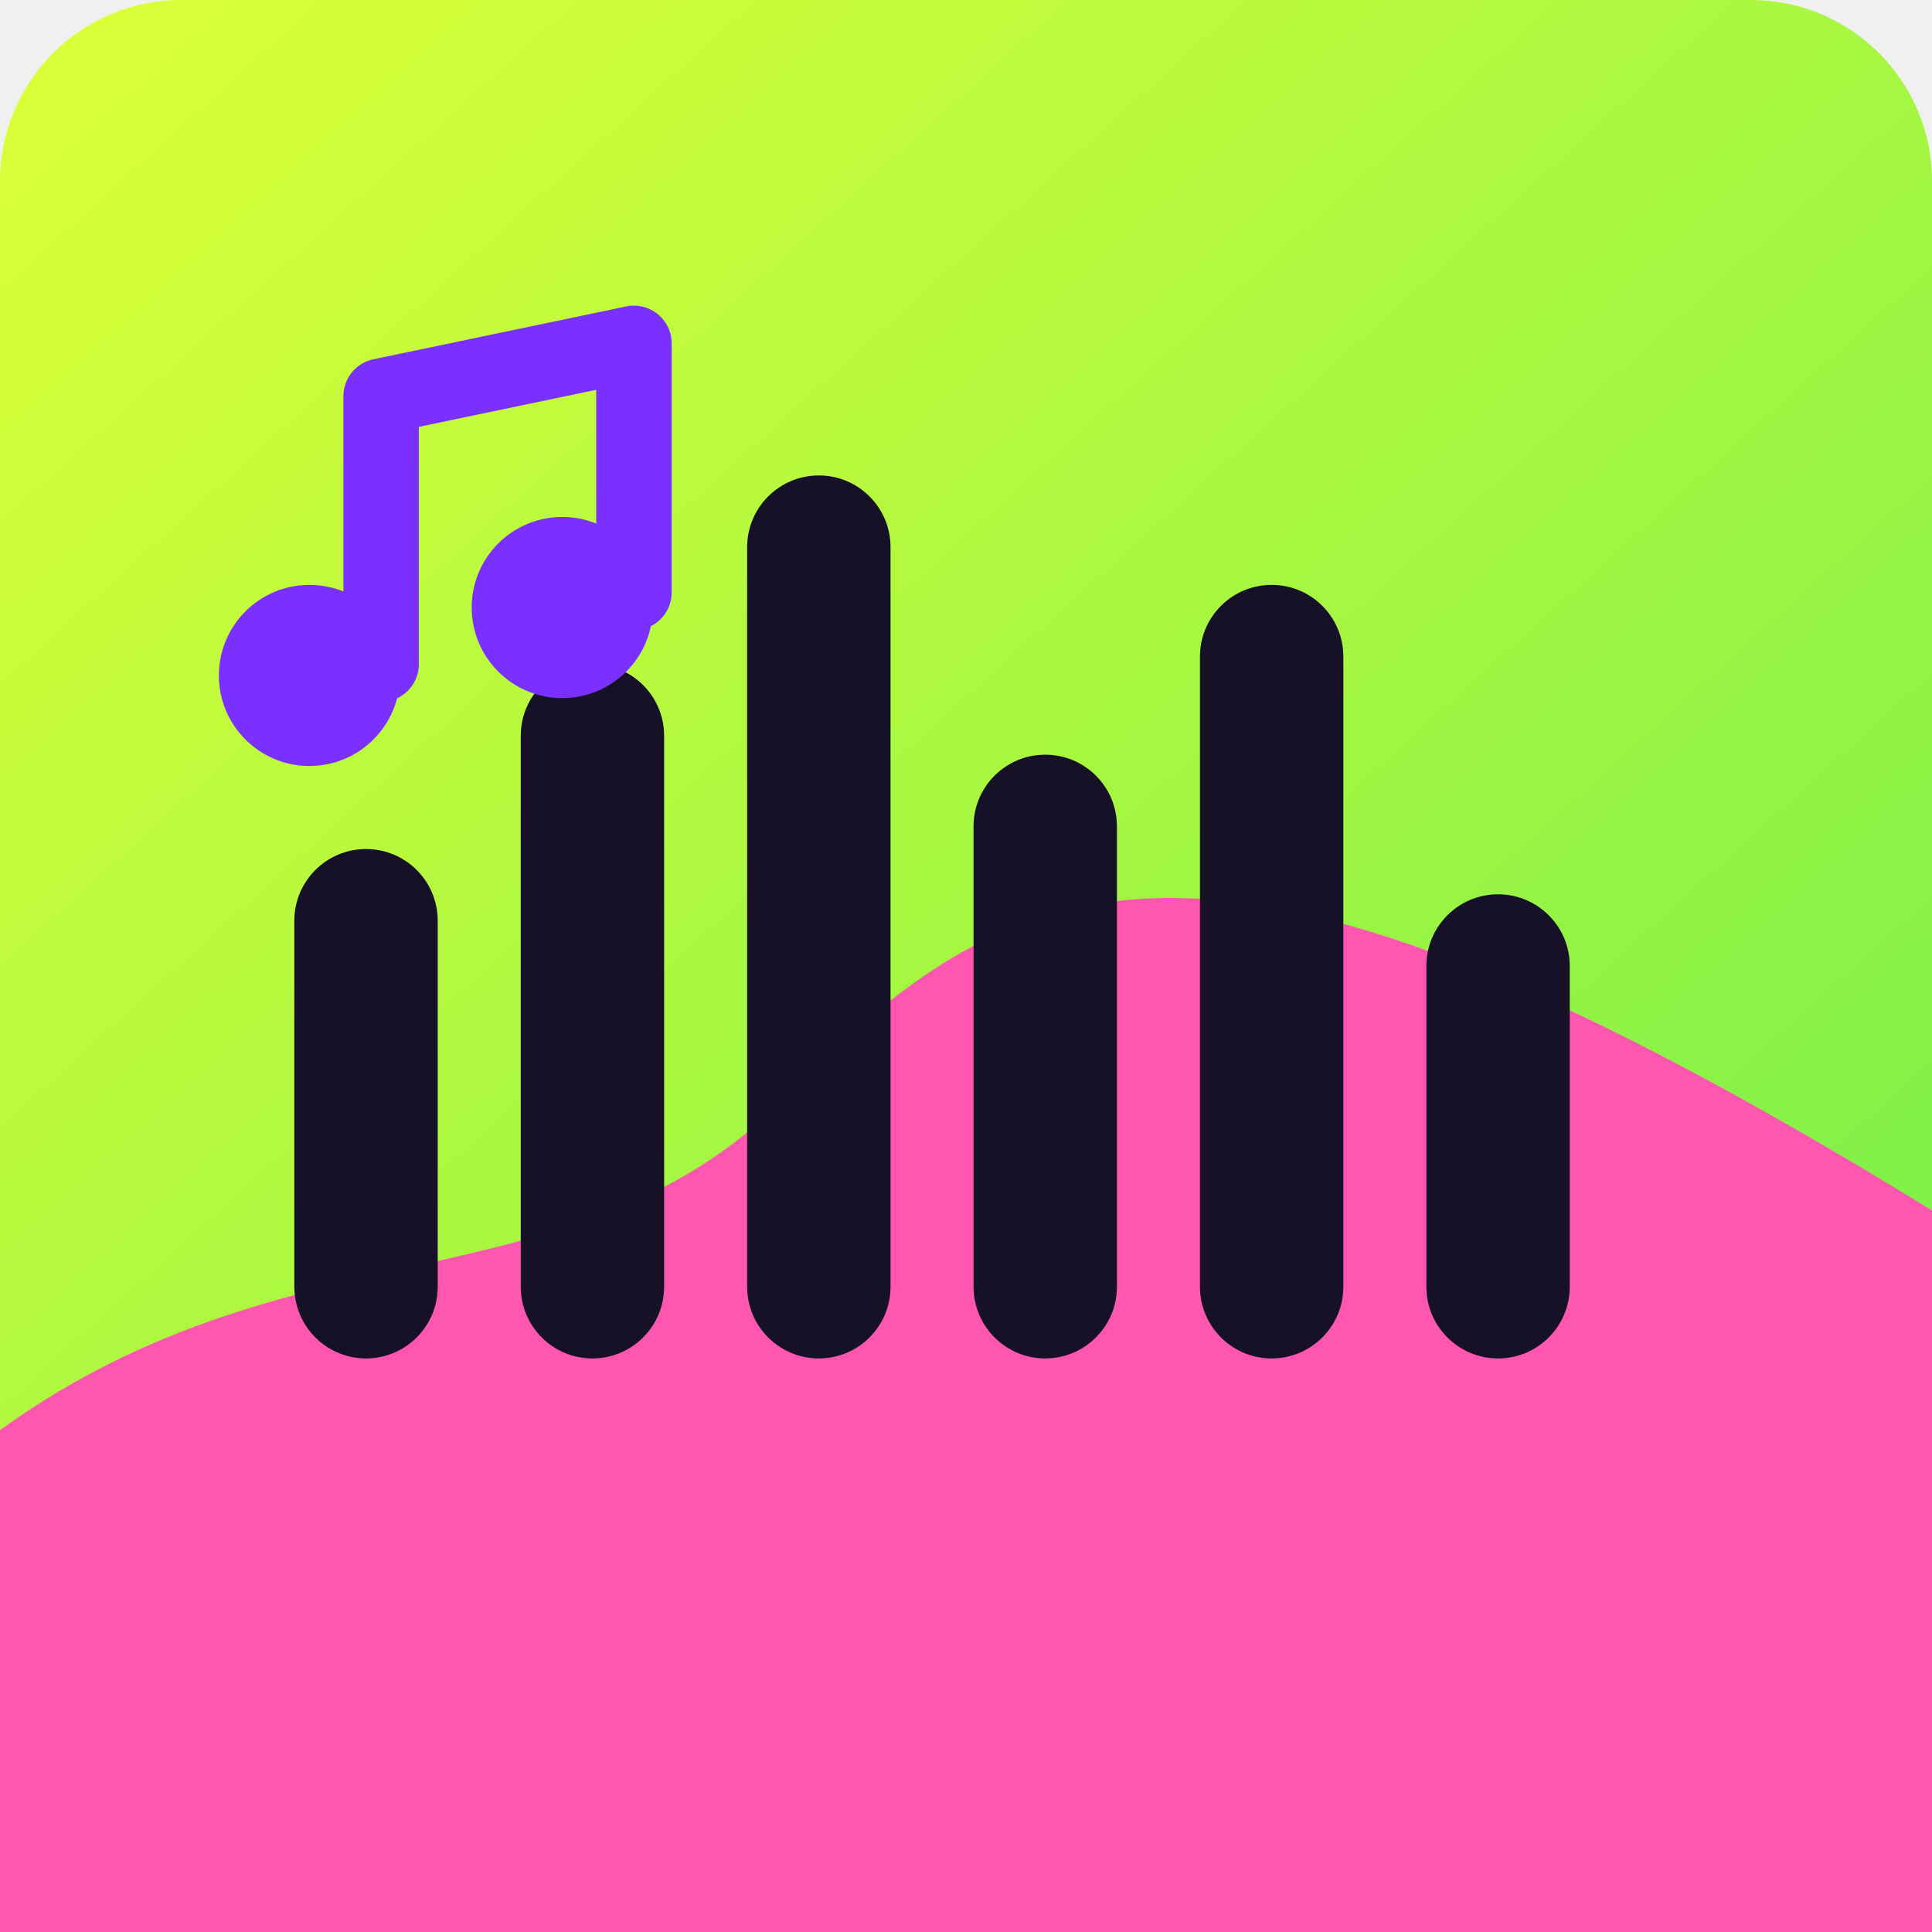
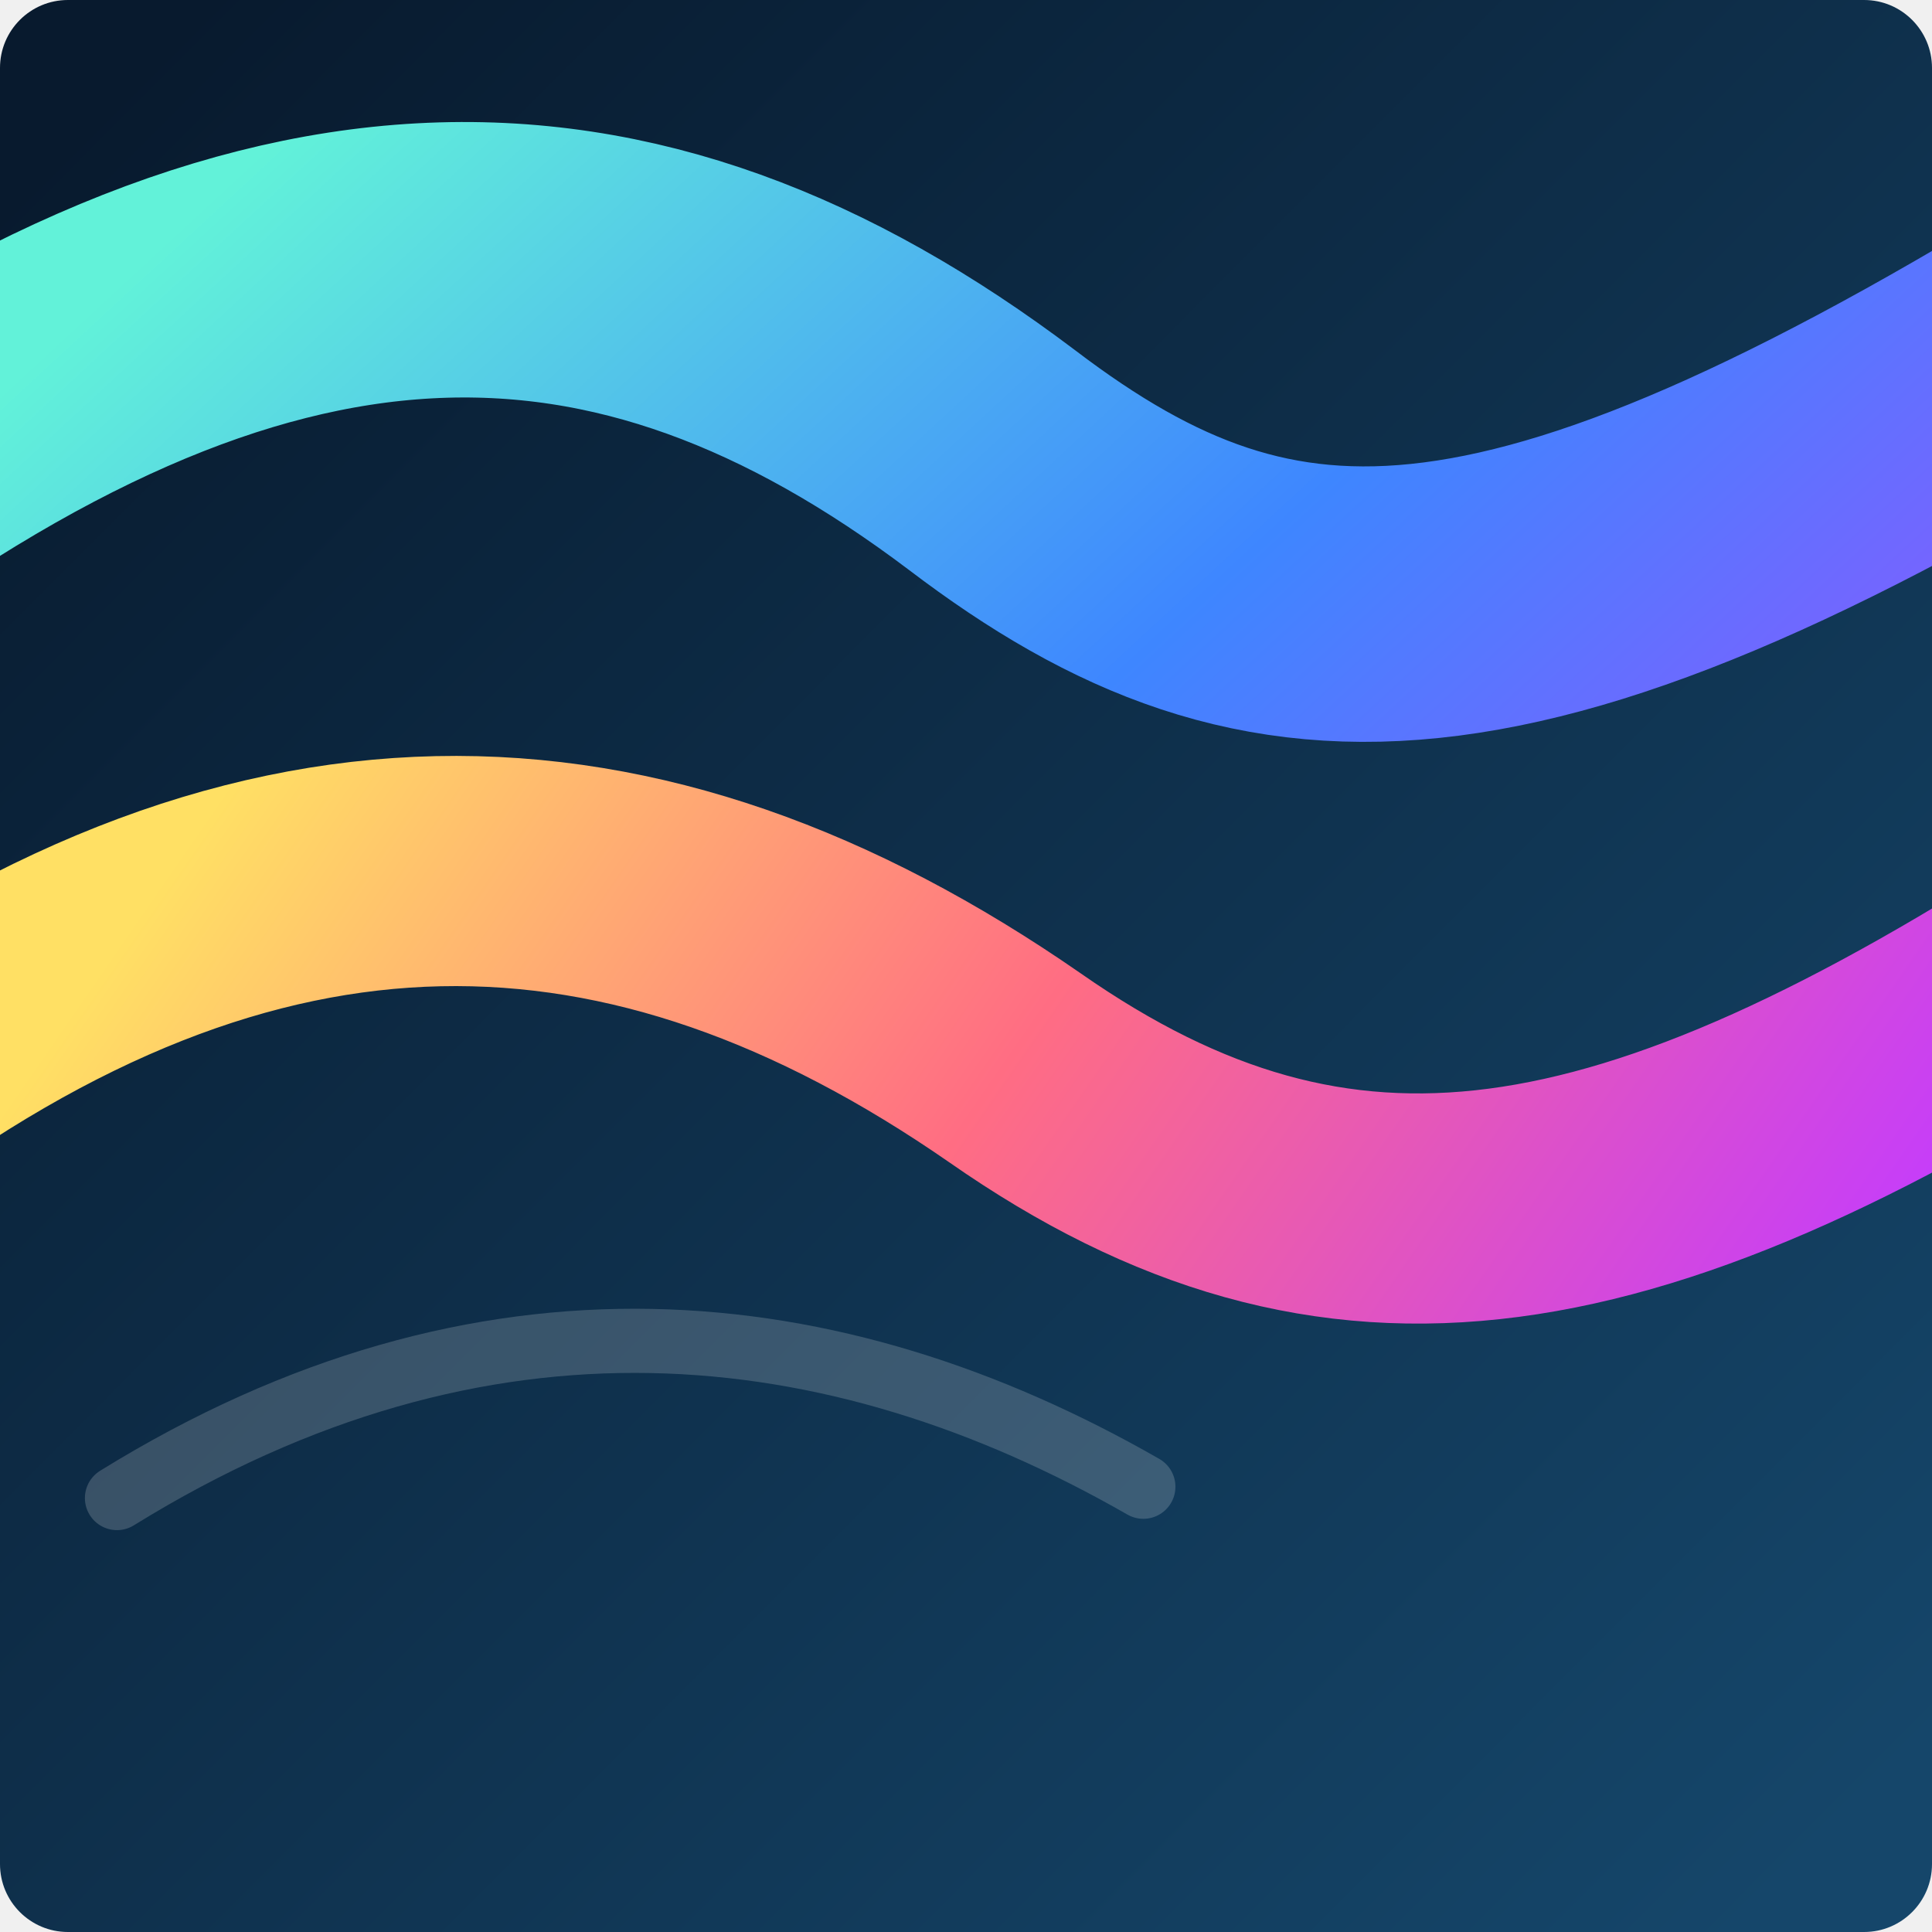
<svg xmlns="http://www.w3.org/2000/svg" viewBox="0 0 512 512">
  <defs>
-     <linearGradient id="bg" x1="36" y1="18" x2="470" y2="498" gradientUnits="userSpaceOnUse">
-       <stop stop-color="#D8FF38" />
-       <stop offset="1" stop-color="#70EE4C" />
+     <linearGradient id="bg" x1="25" y1="28" x2="486" y2="488" gradientUnits="userSpaceOnUse">
+       <stop stop-color="#081A2E" />
+       <stop offset="1" stop-color="#15466A" />
+     </linearGradient>
+     <linearGradient id="r1" x1="80" y1="30" x2="415" y2="392" gradientUnits="userSpaceOnUse">
+       <stop stop-color="#62F2D9" />
+       <stop offset="0.52" stop-color="#3E86FF" />
+       <stop offset="1" stop-color="#A448FF" />
+     </linearGradient>
+     <linearGradient id="r2" x1="84" y1="174" x2="447" y2="425" gradientUnits="userSpaceOnUse">
+       <stop stop-color="#FFE064" />
+       <stop offset="0.48" stop-color="#FF6D83" />
+       <stop offset="1" stop-color="#C33BFF" />
    </linearGradient>
  </defs>
-   <rect width="512" height="512" rx="48" fill="url(#bg)" />
-   <path d="M-25 400C62 316 148 354 210 289C277 220 335 207 541 339V541H-25Z" fill="#FF56B0" />
-   <rect x="78" y="225" width="38" height="135" rx="19" fill="#161126" />
-   <rect x="138" y="176" width="38" height="184" rx="19" fill="#161126" />
-   <rect x="198" y="126" width="38" height="234" rx="19" fill="#161126" />
-   <rect x="258" y="200" width="38" height="160" rx="19" fill="#161126" />
-   <rect x="318" y="155" width="38" height="205" rx="19" fill="#161126" />
-   <rect x="378" y="237" width="38" height="123" rx="19" fill="#161126" />
-   <path d="M101 105V176M101 105L168 91V157" fill="none" stroke="#7A31FF" stroke-width="20" stroke-linecap="round" stroke-linejoin="round" />
-   <circle cx="82" cy="179" r="24" fill="#7A31FF" />
-   <circle cx="149" cy="161" r="24" fill="#7A31FF" />
+   <rect width="512" height="512" rx="18" fill="url(#bg)" />
+   <path d="M-62 146C68 47 165 48 263 122C338 179 403 179 570 74" fill="none" stroke="url(#r1)" stroke-width="73" stroke-linecap="round" />
+   <path d="M-45 295C67 210 168 213 269 283C355 343 432 330 558 248" fill="none" stroke="url(#r2)" stroke-width="61" stroke-linecap="round" />
+   <path d="M31 397C128 337 221 347 303 394" fill="none" stroke="#FFFFFF" stroke-opacity="0.18" stroke-width="17" stroke-linecap="round" />
</svg>
